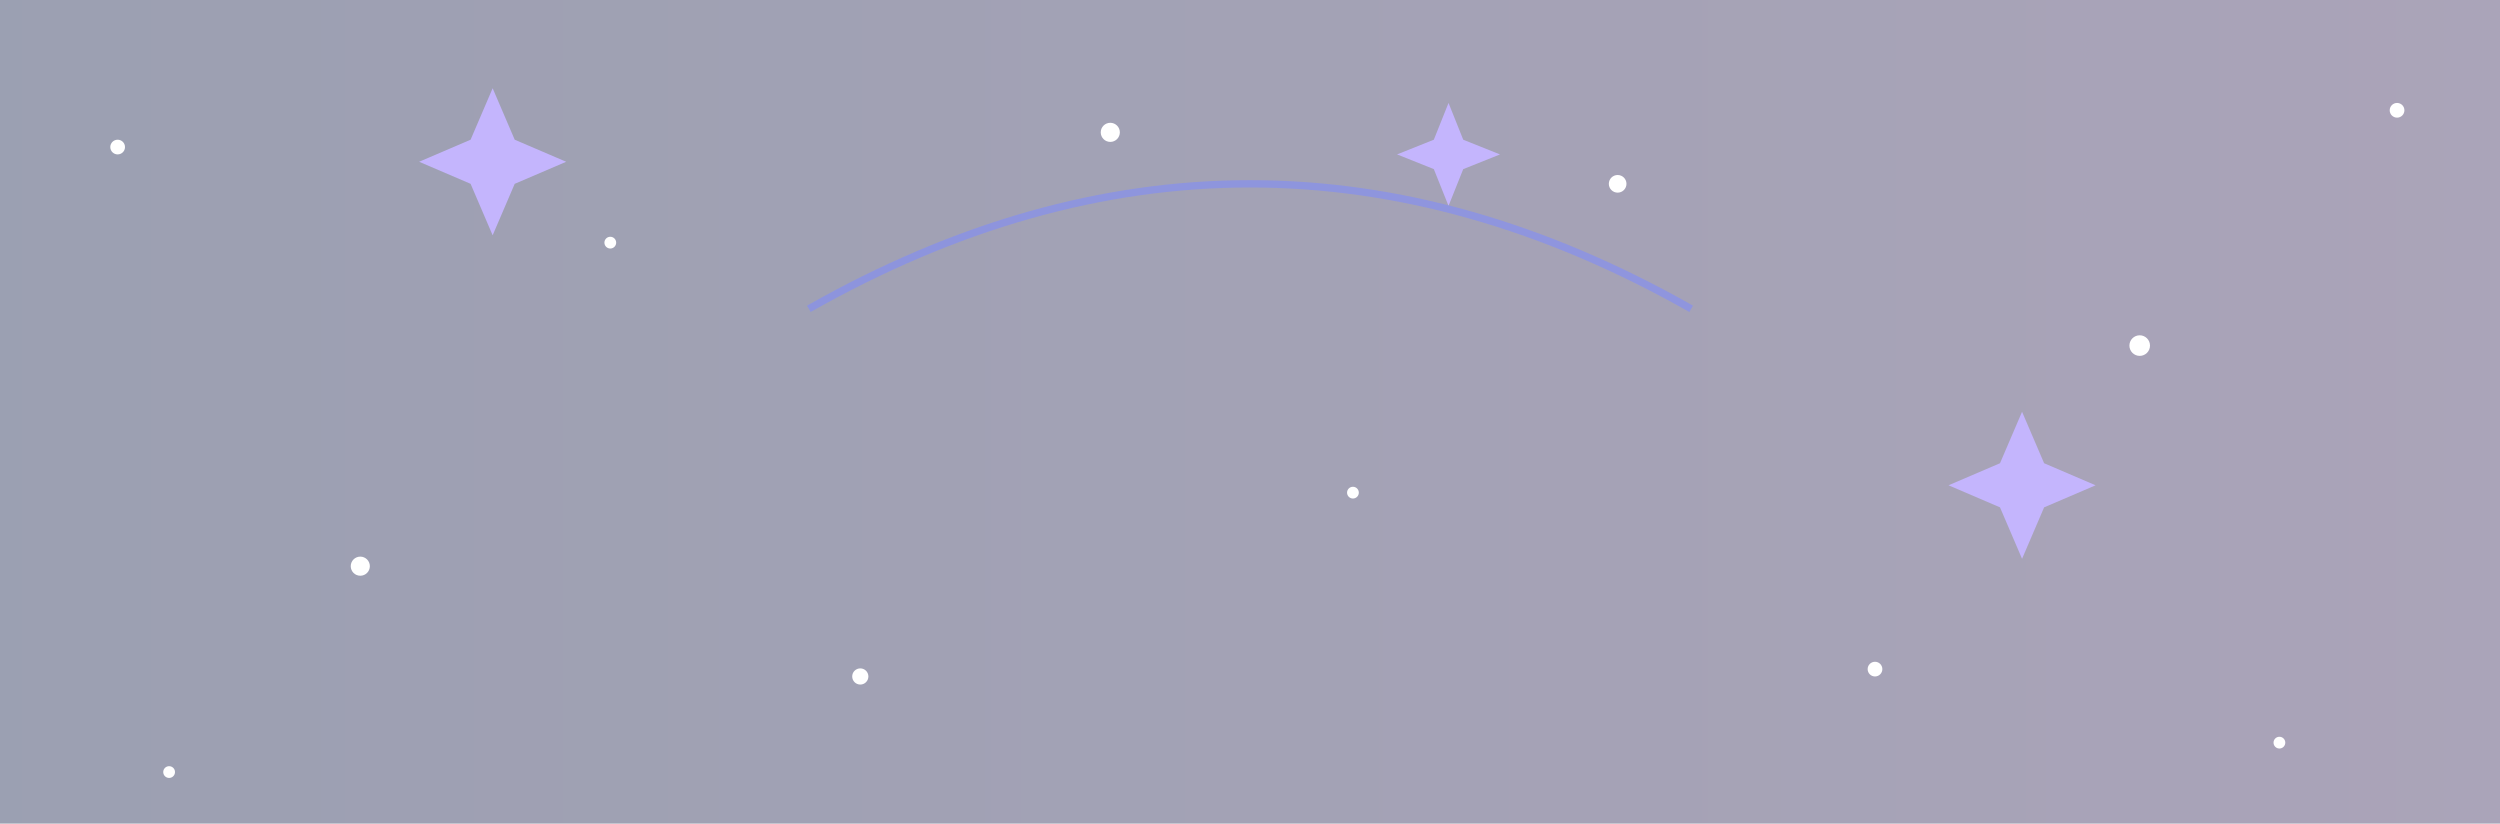
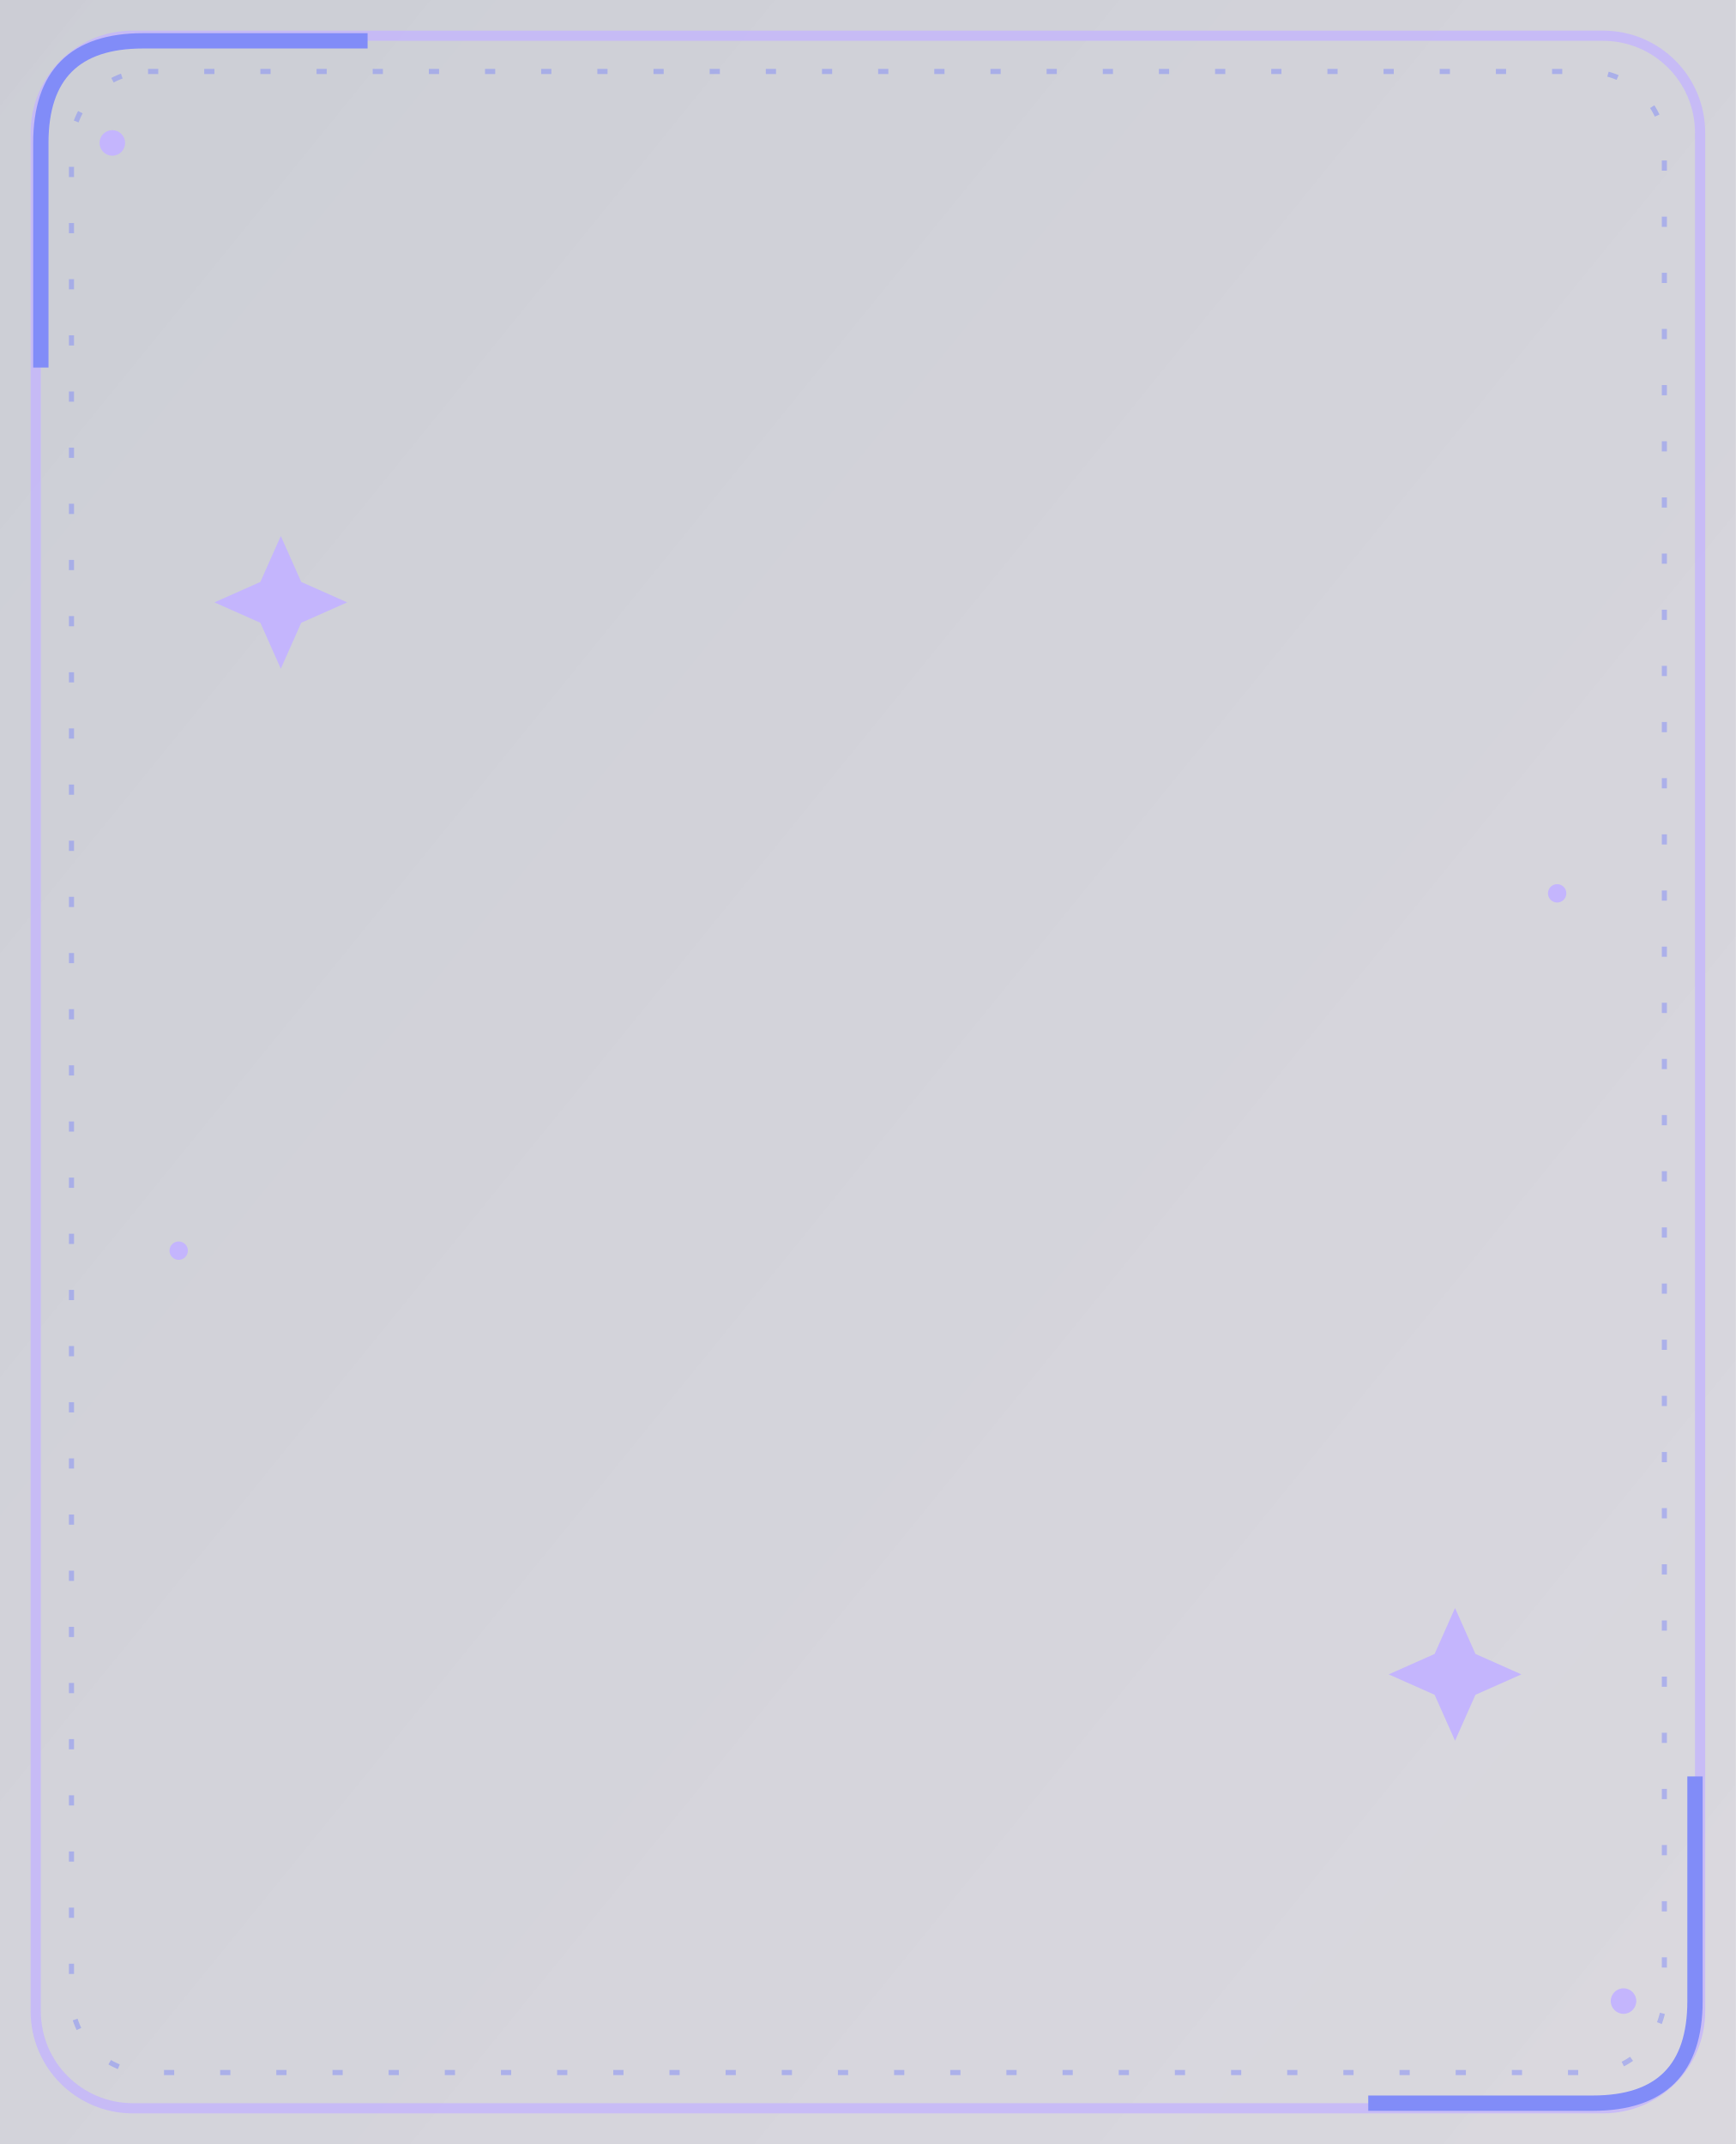
- <svg xmlns="http://www.w3.org/2000/svg" viewBox="0 0 340 112" width="340" height="112" preserveAspectRatio="xMidYMid meet">
+ <svg xmlns="http://www.w3.org/2000/svg" viewBox="0 0 340 420" width="340" height="420" preserveAspectRatio="none">
  <defs>
-     <linearGradient id="s" x2="1">
-       <stop stop-color="#111c4b" />
-       <stop offset="1" stop-color="#38275e" />
+     <linearGradient id="night" x1="0" y1="0" x2="1" y2="1">
+       <stop stop-color="#111c4b" stop-opacity=".16" />
+       <stop offset="1" stop-color="#38275e" stop-opacity=".12" />
    </linearGradient>
  </defs>
-   <path d="M0 0H340V112H0Z" fill="url(#s)" opacity=".38" />
-   <g fill="#fff">
-     <circle cx="16" cy="20" r="1" />
-     <circle cx="49" cy="77" r="1.3" />
-     <circle cx="83" cy="33" r=".8" />
-     <circle cx="117" cy="92" r="1.1" />
-     <circle cx="151" cy="18" r="1.3" />
-     <circle cx="184" cy="67" r=".8" />
-     <circle cx="220" cy="25" r="1.2" />
-     <circle cx="255" cy="91" r="1" />
-     <circle cx="291" cy="47" r="1.4" />
-     <circle cx="326" cy="15" r="1" />
-     <circle cx="310" cy="101" r=".8" />
-     <circle cx="23" cy="105" r=".8" />
+   <rect width="340" height="420" fill="url(#night)" />
+   <rect x="7" y="7" width="326" height="406" rx="19" fill="none" stroke="#c4b5fd" stroke-width="2" opacity=".8" />
+   <rect x="14" y="14" width="312" height="392" rx="15" fill="none" stroke="#818cf8" stroke-width="1" stroke-dasharray="2 9" opacity=".5" />
+   <path d="M8 72V28Q8 8 28 8h44M332 348v44q0 20-20 20h-44" fill="none" stroke="#818cf8" stroke-width="3" />
+   <g fill="#c4b5fd">
+     <path d="M55 105l4 9 9 4-9 4-4 9-4-9-9-4 9-4zM285 315l4 9 9 4-9 4-4 9-4-9-9-4 9-4z" />
+     <circle cx="35" cy="245" r="1.8" />
+     <circle cx="305" cy="175" r="1.8" />
+     <circle cx="22" cy="28" r="2.5" />
+     <circle cx="318" cy="392" r="2.5" />
  </g>
-   <g fill="#c4b5fd">
-     <path d="M67 12l3 7 7 3-7 3-3 7-3-7-7-3 7-3z" />
-     <path d="M197 14l2 5 5 2-5 2-2 5-2-5-5-2 5-2z" />
-     <path d="M275 56l3 7 7 3-7 3-3 7-3-7-7-3 7-3z" />
-   </g>
-   <path d="M110 42q60-34 120 0" fill="none" stroke="#818cf8" stroke-width="1" opacity=".6" />
</svg>
